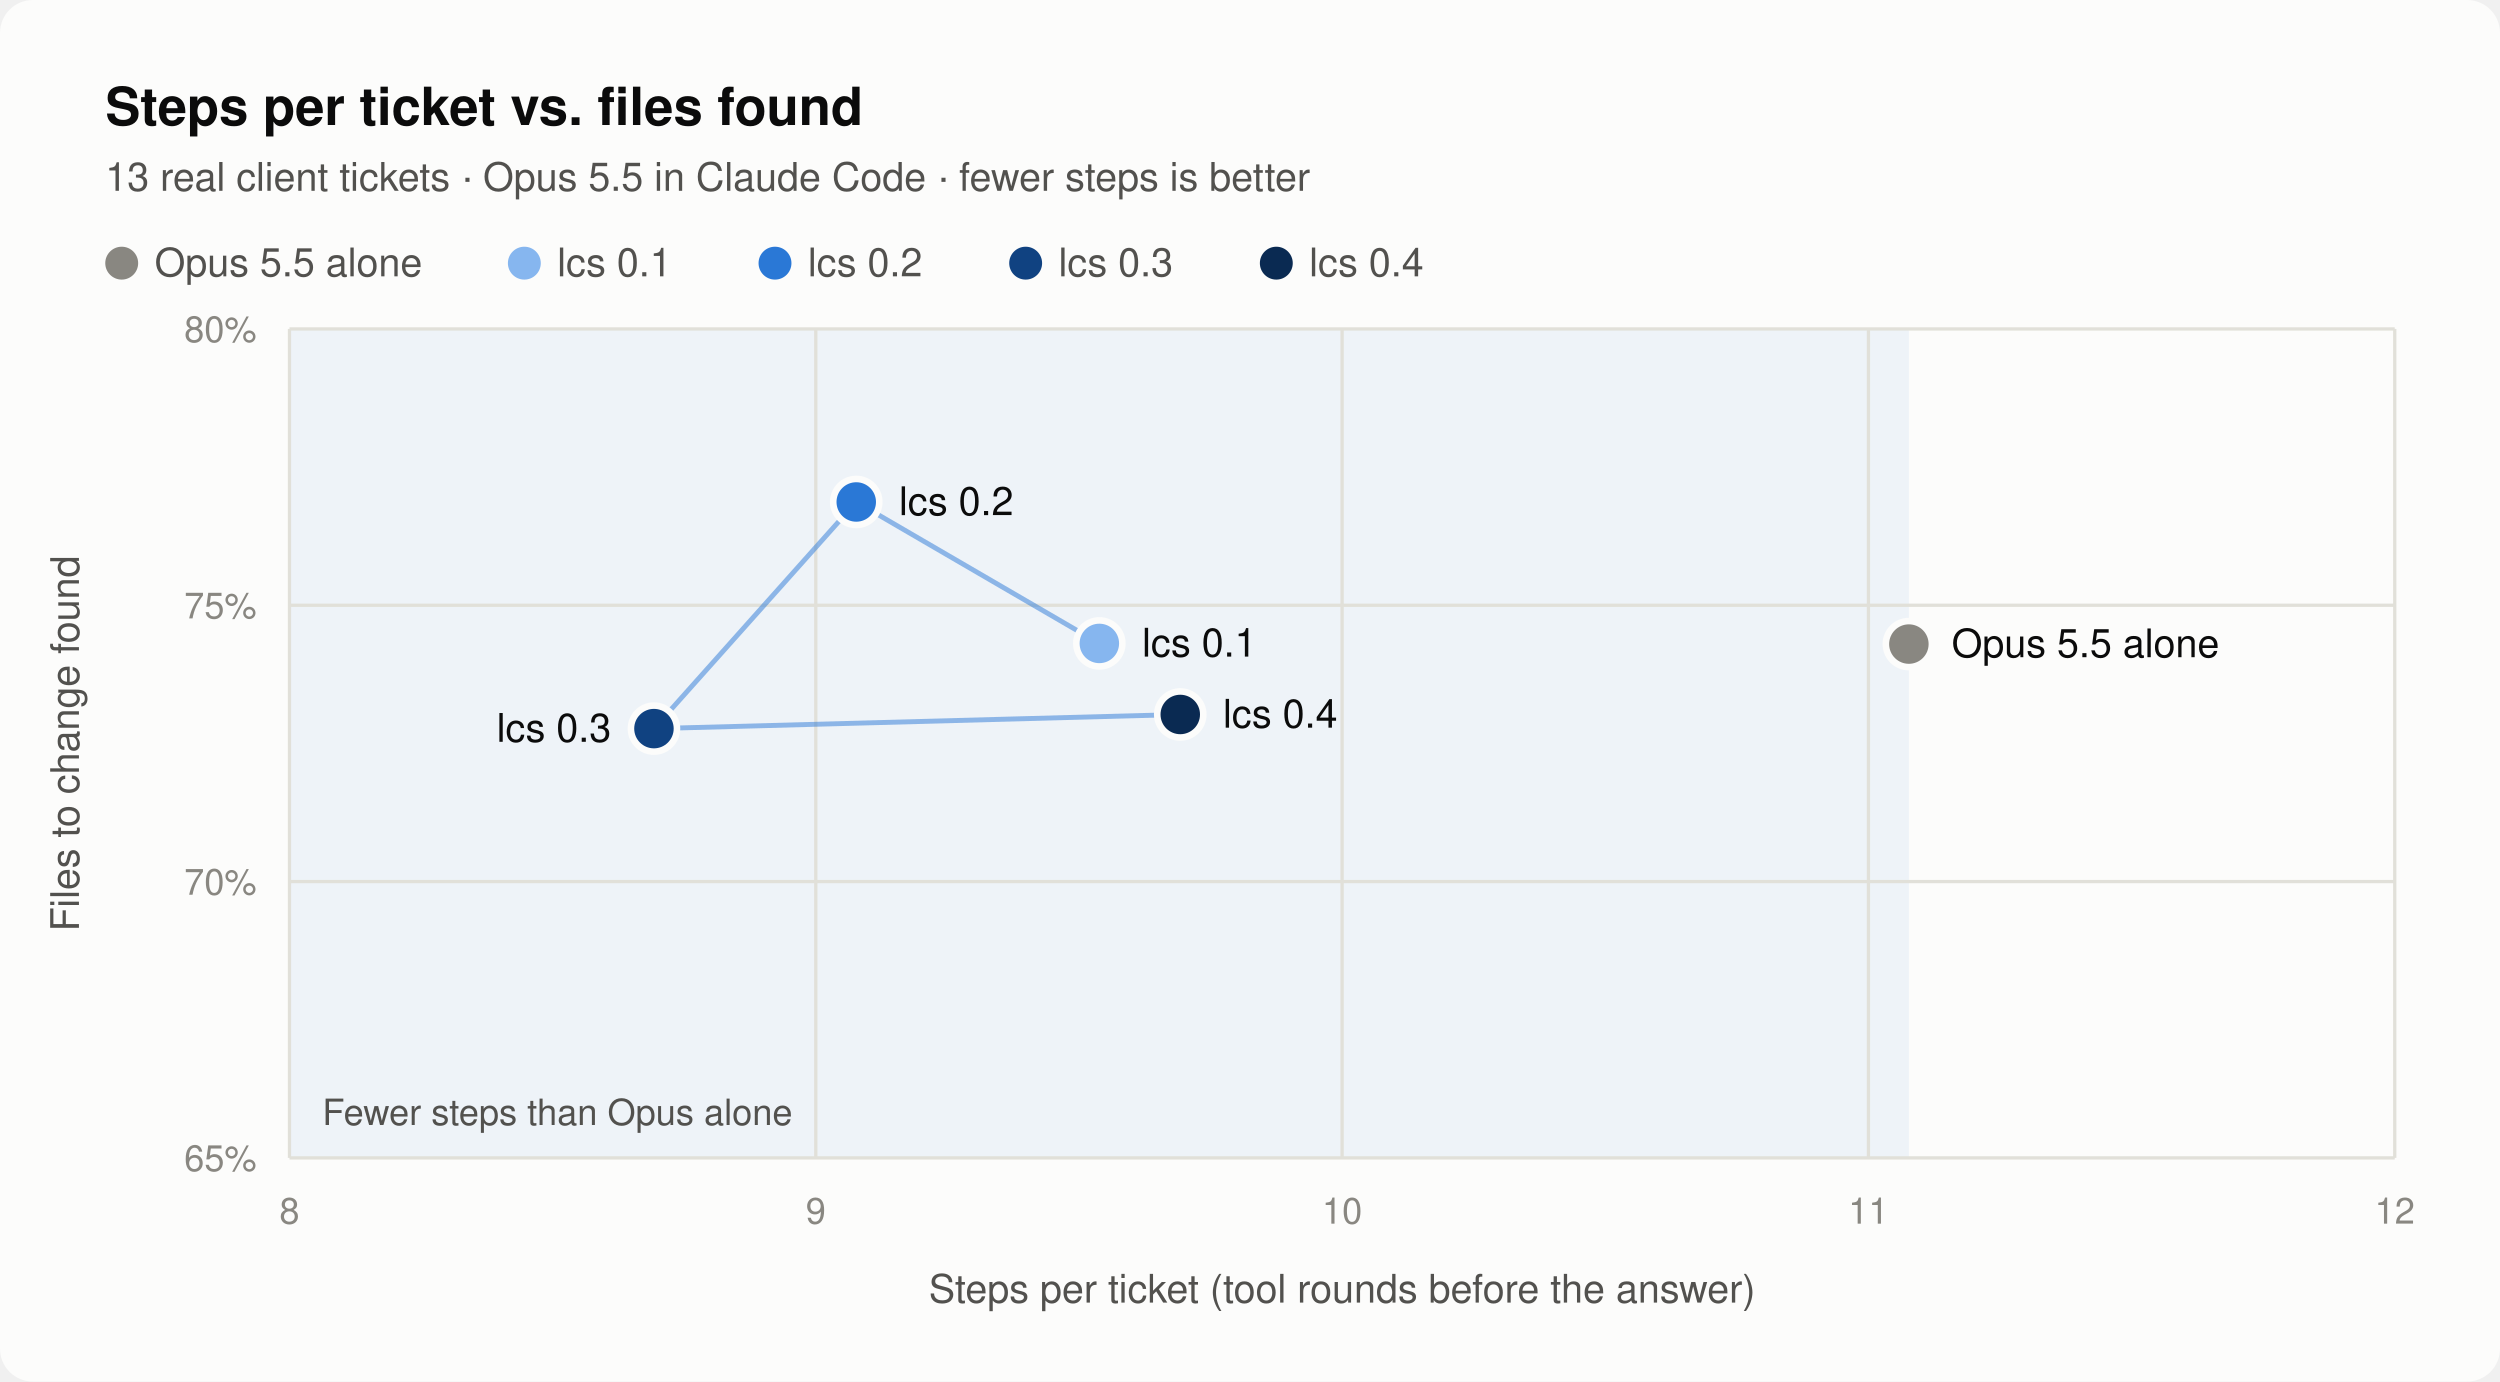
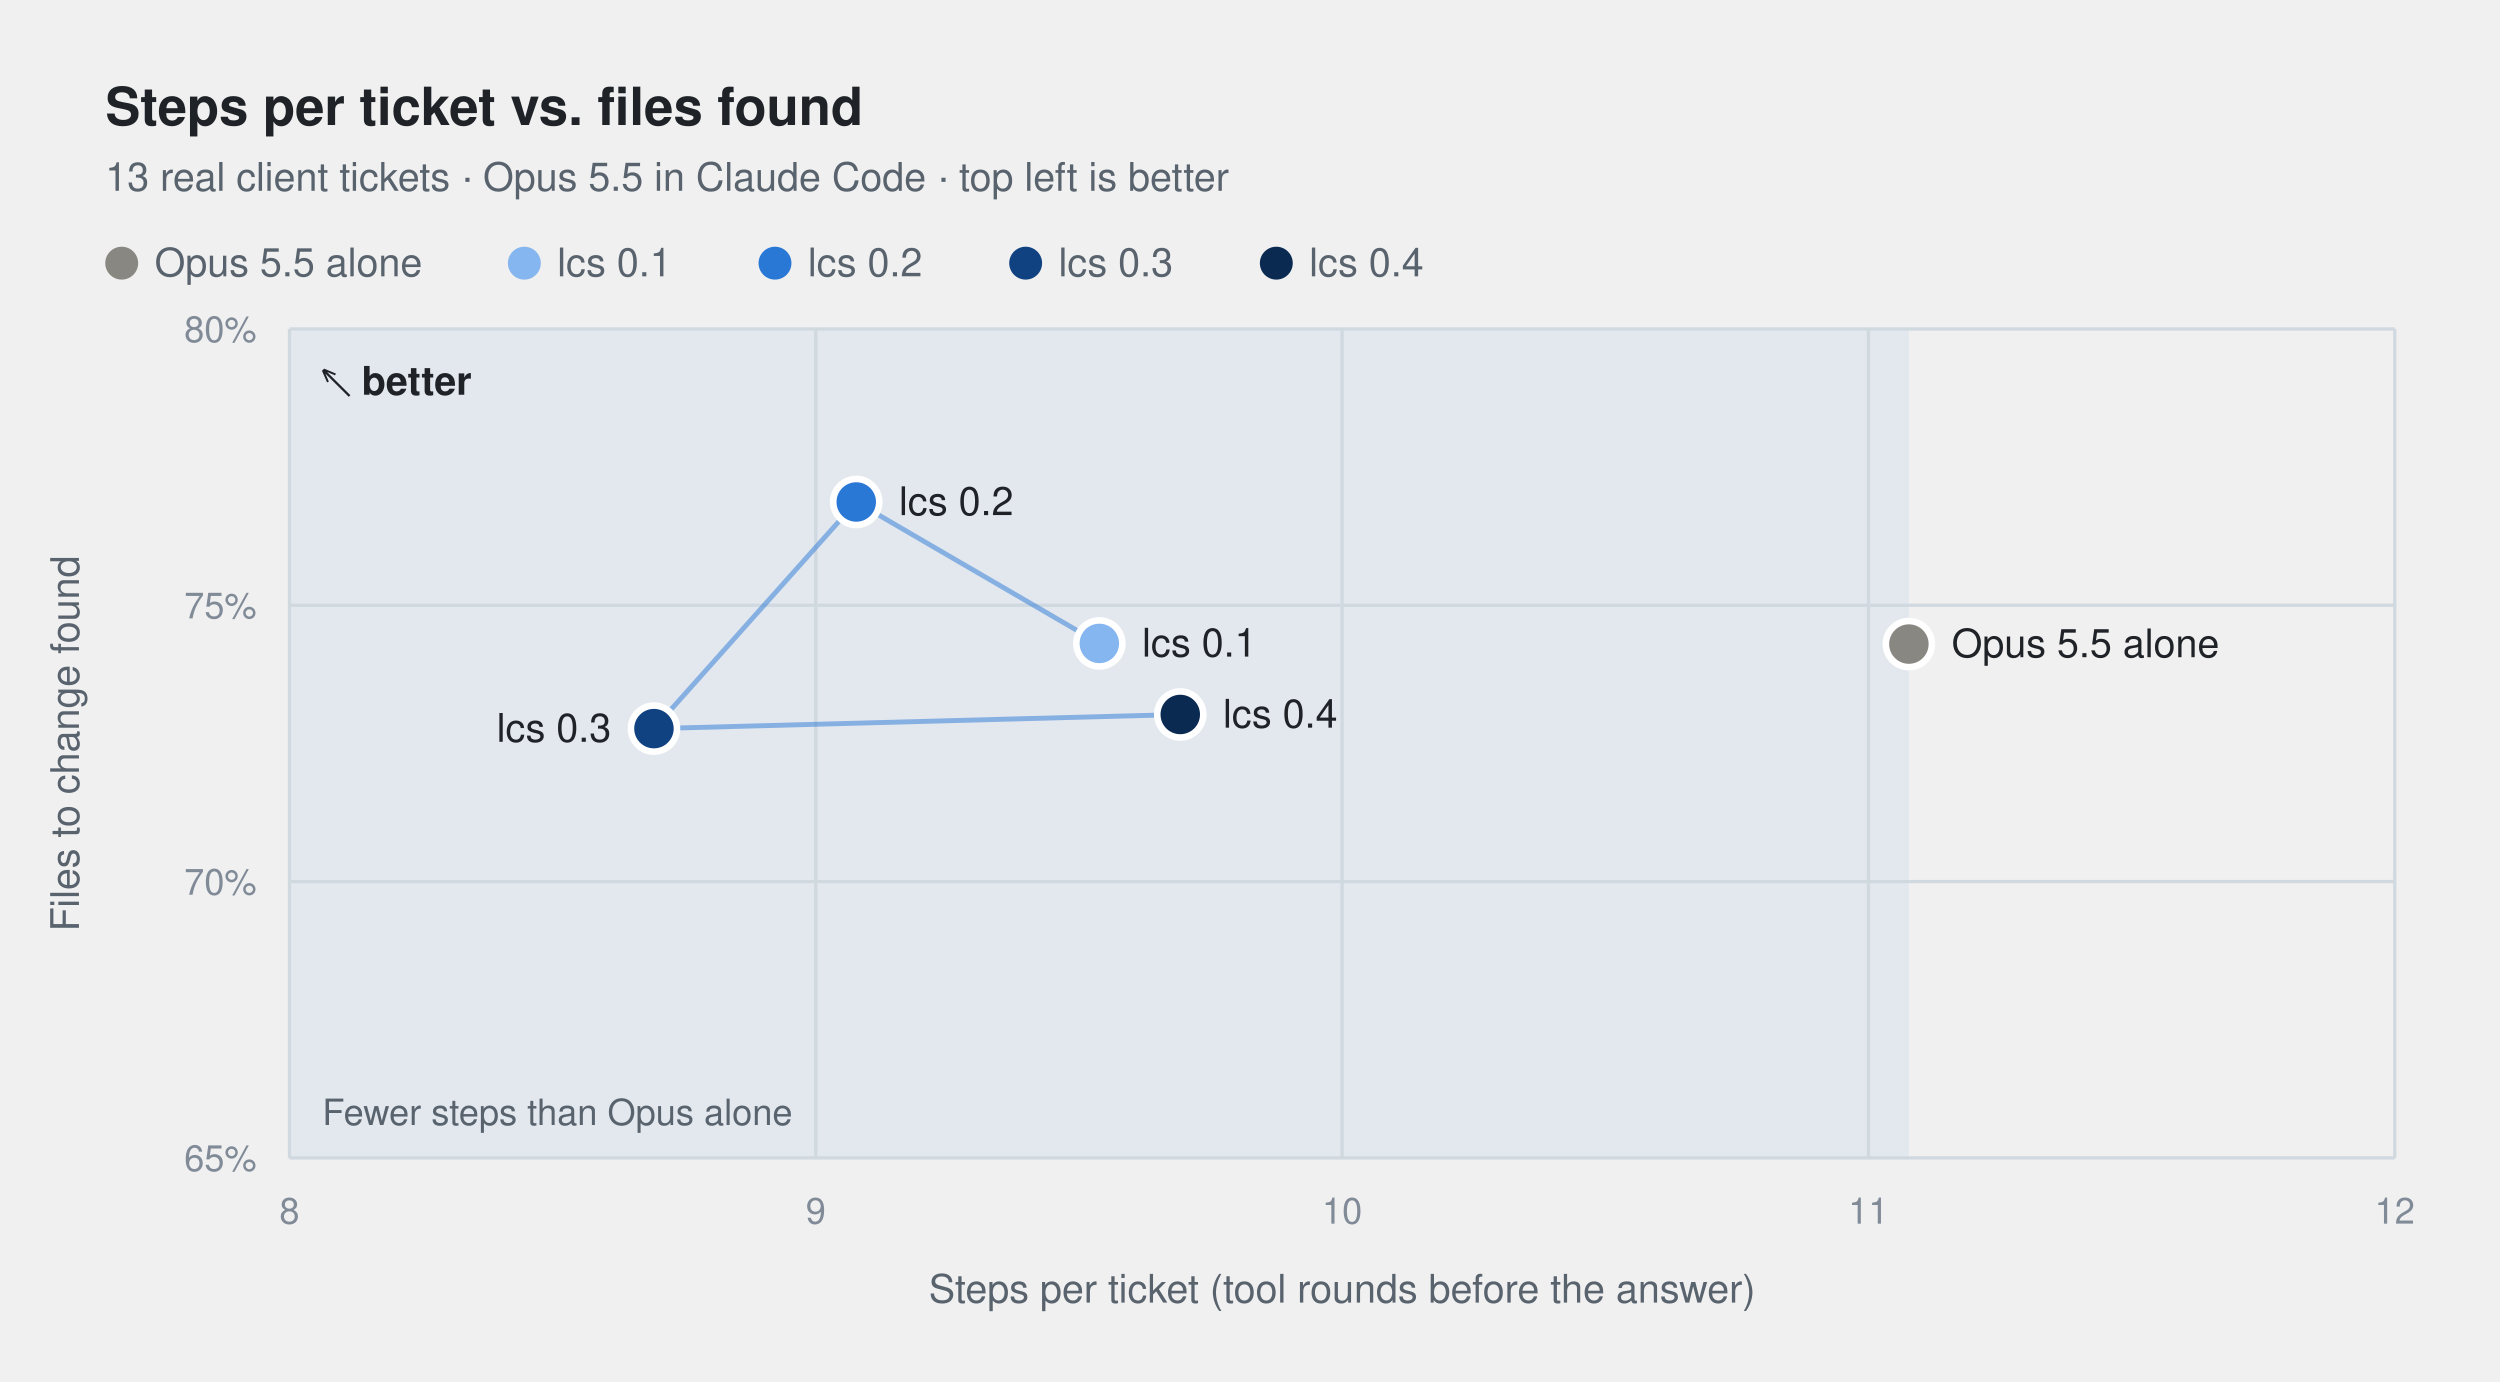
<svg xmlns="http://www.w3.org/2000/svg" viewBox="0 0 760 420" width="760" height="420" role="img" aria-label="Steps per ticket vs. files found. Opus 5.5 alone: 11.1 steps, 74% of files found; lcs 0.1: 9.5 steps, 74% of files found; lcs 0.2: 9.1 steps, 77% of files found; lcs 0.3: 8.7 steps, 73% of files found; lcs 0.4: 9.7 steps, 73% of files found">
-   <rect width="760" height="420" rx="10" fill="#fcfcfb" />
-   <text x="32.0" y="38.0" font-family="system-ui,-apple-system,Segoe UI,Helvetica,Arial,sans-serif" font-size="16" font-weight="600" fill="#0b0b0b" text-anchor="start">Steps per ticket vs. files found</text>
-   <text x="32.0" y="58.0" font-family="system-ui,-apple-system,Segoe UI,Helvetica,Arial,sans-serif" font-size="12" font-weight="400" fill="#52514e" text-anchor="start">13 real client tickets · Opus 5.5 in Claude Code · fewer steps is better</text>
+   <text x="32.0" y="38.0" font-family="system-ui,-apple-system,Segoe UI,Helvetica,Arial,sans-serif" font-size="16" font-weight="600" fill="#1f2328" text-anchor="start">Steps per ticket vs. files found</text>
+   <text x="32.0" y="58.0" font-family="system-ui,-apple-system,Segoe UI,Helvetica,Arial,sans-serif" font-size="12" font-weight="400" fill="#59636e" text-anchor="start">13 real client tickets · Opus 5.5 in Claude Code · top left is better</text>
  <circle cx="37" cy="80" r="5" fill="#898781" />
-   <text x="47.0" y="84.0" font-family="system-ui,-apple-system,Segoe UI,Helvetica,Arial,sans-serif" font-size="12" font-weight="400" fill="#52514e" text-anchor="start">Opus 5.5 alone</text>
+   <text x="47.0" y="84.0" font-family="system-ui,-apple-system,Segoe UI,Helvetica,Arial,sans-serif" font-size="12" font-weight="400" fill="#59636e" text-anchor="start">Opus 5.5 alone</text>
  <circle cx="159.4" cy="80" r="5" fill="#86b6ef" />
-   <text x="169.4" y="84.0" font-family="system-ui,-apple-system,Segoe UI,Helvetica,Arial,sans-serif" font-size="12" font-weight="400" fill="#52514e" text-anchor="start">lcs 0.1</text>
+   <text x="169.4" y="84.0" font-family="system-ui,-apple-system,Segoe UI,Helvetica,Arial,sans-serif" font-size="12" font-weight="400" fill="#59636e" text-anchor="start">lcs 0.1</text>
  <circle cx="235.6" cy="80" r="5" fill="#2a78d6" />
-   <text x="245.6" y="84.0" font-family="system-ui,-apple-system,Segoe UI,Helvetica,Arial,sans-serif" font-size="12" font-weight="400" fill="#52514e" text-anchor="start">lcs 0.2</text>
+   <text x="245.6" y="84.0" font-family="system-ui,-apple-system,Segoe UI,Helvetica,Arial,sans-serif" font-size="12" font-weight="400" fill="#59636e" text-anchor="start">lcs 0.2</text>
  <circle cx="311.8" cy="80" r="5" fill="#104281" />
-   <text x="321.8" y="84.0" font-family="system-ui,-apple-system,Segoe UI,Helvetica,Arial,sans-serif" font-size="12" font-weight="400" fill="#52514e" text-anchor="start">lcs 0.3</text>
+   <text x="321.8" y="84.0" font-family="system-ui,-apple-system,Segoe UI,Helvetica,Arial,sans-serif" font-size="12" font-weight="400" fill="#59636e" text-anchor="start">lcs 0.3</text>
  <circle cx="388" cy="80" r="5" fill="#0a2a52" />
-   <text x="398.0" y="84.0" font-family="system-ui,-apple-system,Segoe UI,Helvetica,Arial,sans-serif" font-size="12" font-weight="400" fill="#52514e" text-anchor="start">lcs 0.4</text>
+   <text x="398.0" y="84.0" font-family="system-ui,-apple-system,Segoe UI,Helvetica,Arial,sans-serif" font-size="12" font-weight="400" fill="#59636e" text-anchor="start">lcs 0.4</text>
  <rect x="88" y="100" width="492.3" height="252" fill="#2a78d6" opacity="0.07" />
-   <text x="98.0" y="342.0" font-family="system-ui,-apple-system,Segoe UI,Helvetica,Arial,sans-serif" font-size="11" font-weight="400" fill="#52514e" text-anchor="start">Fewer steps than Opus alone</text>
-   <line x1="88.0" x2="88.0" y1="100" y2="352" stroke="#e1e0d9" />
-   <text x="88.0" y="372.0" font-family="system-ui,-apple-system,Segoe UI,Helvetica,Arial,sans-serif" font-size="11" font-weight="400" fill="#898781" text-anchor="middle" font-variant-numeric="tabular-nums">8</text>
-   <line x1="248.0" x2="248.0" y1="100" y2="352" stroke="#e1e0d9" />
-   <text x="248.0" y="372.0" font-family="system-ui,-apple-system,Segoe UI,Helvetica,Arial,sans-serif" font-size="11" font-weight="400" fill="#898781" text-anchor="middle" font-variant-numeric="tabular-nums">9</text>
-   <line x1="408.0" x2="408.0" y1="100" y2="352" stroke="#e1e0d9" />
-   <text x="408.0" y="372.0" font-family="system-ui,-apple-system,Segoe UI,Helvetica,Arial,sans-serif" font-size="11" font-weight="400" fill="#898781" text-anchor="middle" font-variant-numeric="tabular-nums">10</text>
-   <line x1="568.0" x2="568.0" y1="100" y2="352" stroke="#e1e0d9" />
-   <text x="568.0" y="372.0" font-family="system-ui,-apple-system,Segoe UI,Helvetica,Arial,sans-serif" font-size="11" font-weight="400" fill="#898781" text-anchor="middle" font-variant-numeric="tabular-nums">11</text>
-   <line x1="728.0" x2="728.0" y1="100" y2="352" stroke="#e1e0d9" />
-   <text x="728.0" y="372.0" font-family="system-ui,-apple-system,Segoe UI,Helvetica,Arial,sans-serif" font-size="11" font-weight="400" fill="#898781" text-anchor="middle" font-variant-numeric="tabular-nums">12</text>
-   <line x1="88" x2="728" y1="352.0" y2="352.0" stroke="#e1e0d9" />
-   <text x="78.0" y="356.0" font-family="system-ui,-apple-system,Segoe UI,Helvetica,Arial,sans-serif" font-size="11" font-weight="400" fill="#898781" text-anchor="end" font-variant-numeric="tabular-nums">65%</text>
-   <line x1="88" x2="728" y1="268.0" y2="268.0" stroke="#e1e0d9" />
-   <text x="78.0" y="272.0" font-family="system-ui,-apple-system,Segoe UI,Helvetica,Arial,sans-serif" font-size="11" font-weight="400" fill="#898781" text-anchor="end" font-variant-numeric="tabular-nums">70%</text>
-   <line x1="88" x2="728" y1="184.0" y2="184.0" stroke="#e1e0d9" />
-   <text x="78.0" y="188.0" font-family="system-ui,-apple-system,Segoe UI,Helvetica,Arial,sans-serif" font-size="11" font-weight="400" fill="#898781" text-anchor="end" font-variant-numeric="tabular-nums">75%</text>
-   <line x1="88" x2="728" y1="100.0" y2="100.0" stroke="#e1e0d9" />
-   <text x="78.0" y="104.0" font-family="system-ui,-apple-system,Segoe UI,Helvetica,Arial,sans-serif" font-size="11" font-weight="400" fill="#898781" text-anchor="end" font-variant-numeric="tabular-nums">80%</text>
-   <text x="408.0" y="396.0" font-family="system-ui,-apple-system,Segoe UI,Helvetica,Arial,sans-serif" font-size="12" font-weight="400" fill="#52514e" text-anchor="middle">Steps per ticket (tool rounds before the answer)</text>
-   <text x="24.0" y="226.0" font-family="system-ui,-apple-system,Segoe UI,Helvetica,Arial,sans-serif" font-size="12" font-weight="400" fill="#52514e" text-anchor="middle" transform="rotate(-90 24 226.0)">Files to change found</text>
+   <text x="98.0" y="342.0" font-family="system-ui,-apple-system,Segoe UI,Helvetica,Arial,sans-serif" font-size="11" font-weight="400" fill="#59636e" text-anchor="start">Fewer steps than Opus alone</text>
+   <text x="98.0" y="120.0" font-family="system-ui,-apple-system,Segoe UI,Helvetica,Arial,sans-serif" font-size="12" font-weight="600" fill="#1f2328" text-anchor="start">↖ better</text>
+   <line x1="88.0" x2="88.0" y1="100" y2="352" stroke="#d1d9e0" />
+   <text x="88.0" y="372.0" font-family="system-ui,-apple-system,Segoe UI,Helvetica,Arial,sans-serif" font-size="11" font-weight="400" fill="#818b98" text-anchor="middle" font-variant-numeric="tabular-nums">8</text>
+   <line x1="248.0" x2="248.0" y1="100" y2="352" stroke="#d1d9e0" />
+   <text x="248.0" y="372.0" font-family="system-ui,-apple-system,Segoe UI,Helvetica,Arial,sans-serif" font-size="11" font-weight="400" fill="#818b98" text-anchor="middle" font-variant-numeric="tabular-nums">9</text>
+   <line x1="408.0" x2="408.0" y1="100" y2="352" stroke="#d1d9e0" />
+   <text x="408.0" y="372.0" font-family="system-ui,-apple-system,Segoe UI,Helvetica,Arial,sans-serif" font-size="11" font-weight="400" fill="#818b98" text-anchor="middle" font-variant-numeric="tabular-nums">10</text>
+   <line x1="568.0" x2="568.0" y1="100" y2="352" stroke="#d1d9e0" />
+   <text x="568.0" y="372.0" font-family="system-ui,-apple-system,Segoe UI,Helvetica,Arial,sans-serif" font-size="11" font-weight="400" fill="#818b98" text-anchor="middle" font-variant-numeric="tabular-nums">11</text>
+   <line x1="728.0" x2="728.0" y1="100" y2="352" stroke="#d1d9e0" />
+   <text x="728.0" y="372.0" font-family="system-ui,-apple-system,Segoe UI,Helvetica,Arial,sans-serif" font-size="11" font-weight="400" fill="#818b98" text-anchor="middle" font-variant-numeric="tabular-nums">12</text>
+   <line x1="88" x2="728" y1="352.0" y2="352.0" stroke="#d1d9e0" />
+   <text x="78.0" y="356.0" font-family="system-ui,-apple-system,Segoe UI,Helvetica,Arial,sans-serif" font-size="11" font-weight="400" fill="#818b98" text-anchor="end" font-variant-numeric="tabular-nums">65%</text>
+   <line x1="88" x2="728" y1="268.0" y2="268.0" stroke="#d1d9e0" />
+   <text x="78.0" y="272.0" font-family="system-ui,-apple-system,Segoe UI,Helvetica,Arial,sans-serif" font-size="11" font-weight="400" fill="#818b98" text-anchor="end" font-variant-numeric="tabular-nums">70%</text>
+   <line x1="88" x2="728" y1="184.0" y2="184.0" stroke="#d1d9e0" />
+   <text x="78.0" y="188.0" font-family="system-ui,-apple-system,Segoe UI,Helvetica,Arial,sans-serif" font-size="11" font-weight="400" fill="#818b98" text-anchor="end" font-variant-numeric="tabular-nums">75%</text>
+   <line x1="88" x2="728" y1="100.0" y2="100.0" stroke="#d1d9e0" />
+   <text x="78.0" y="104.0" font-family="system-ui,-apple-system,Segoe UI,Helvetica,Arial,sans-serif" font-size="11" font-weight="400" fill="#818b98" text-anchor="end" font-variant-numeric="tabular-nums">80%</text>
+   <text x="408.0" y="396.0" font-family="system-ui,-apple-system,Segoe UI,Helvetica,Arial,sans-serif" font-size="12" font-weight="400" fill="#59636e" text-anchor="middle">Steps per ticket (tool rounds before the answer)</text>
+   <text x="24.0" y="226.0" font-family="system-ui,-apple-system,Segoe UI,Helvetica,Arial,sans-serif" font-size="12" font-weight="400" fill="#59636e" text-anchor="middle" transform="rotate(-90 24 226.0)">Files to change found</text>
  <polyline points="334.2,195.6 260.3,152.6 198.8,221.5 358.8,217.2" fill="none" stroke="#2a78d6" stroke-width="1.5" opacity="0.5" />
  <g>
-     <circle cx="580.3" cy="195.8" r="7" fill="#898781" stroke="#fcfcfb" stroke-width="2" />
-     <text x="593.3" y="199.8" font-family="system-ui,-apple-system,Segoe UI,Helvetica,Arial,sans-serif" font-size="12" font-weight="500" fill="#0b0b0b" text-anchor="start">Opus 5.5 alone</text>
+     <circle cx="580.3" cy="195.8" r="7" fill="#898781" stroke="#ffffff" stroke-width="2" />
+     <text x="593.3" y="199.8" font-family="system-ui,-apple-system,Segoe UI,Helvetica,Arial,sans-serif" font-size="12" font-weight="500" fill="#1f2328" text-anchor="start">Opus 5.5 alone</text>
  </g>
  <g>
-     <circle cx="334.2" cy="195.6" r="7" fill="#86b6ef" stroke="#fcfcfb" stroke-width="2" />
-     <text x="347.2" y="199.6" font-family="system-ui,-apple-system,Segoe UI,Helvetica,Arial,sans-serif" font-size="12" font-weight="500" fill="#0b0b0b" text-anchor="start">lcs 0.1</text>
+     <circle cx="334.2" cy="195.6" r="7" fill="#86b6ef" stroke="#ffffff" stroke-width="2" />
+     <text x="347.2" y="199.6" font-family="system-ui,-apple-system,Segoe UI,Helvetica,Arial,sans-serif" font-size="12" font-weight="500" fill="#1f2328" text-anchor="start">lcs 0.1</text>
  </g>
  <g>
-     <circle cx="260.3" cy="152.6" r="7" fill="#2a78d6" stroke="#fcfcfb" stroke-width="2" />
-     <text x="273.3" y="156.6" font-family="system-ui,-apple-system,Segoe UI,Helvetica,Arial,sans-serif" font-size="12" font-weight="500" fill="#0b0b0b" text-anchor="start">lcs 0.2</text>
+     <circle cx="260.3" cy="152.6" r="7" fill="#2a78d6" stroke="#ffffff" stroke-width="2" />
+     <text x="273.3" y="156.6" font-family="system-ui,-apple-system,Segoe UI,Helvetica,Arial,sans-serif" font-size="12" font-weight="500" fill="#1f2328" text-anchor="start">lcs 0.2</text>
  </g>
  <g>
-     <circle cx="198.8" cy="221.5" r="7" fill="#104281" stroke="#fcfcfb" stroke-width="2" />
-     <text x="185.8" y="225.5" font-family="system-ui,-apple-system,Segoe UI,Helvetica,Arial,sans-serif" font-size="12" font-weight="500" fill="#0b0b0b" text-anchor="end">lcs 0.3</text>
+     <circle cx="198.8" cy="221.5" r="7" fill="#104281" stroke="#ffffff" stroke-width="2" />
+     <text x="185.8" y="225.5" font-family="system-ui,-apple-system,Segoe UI,Helvetica,Arial,sans-serif" font-size="12" font-weight="500" fill="#1f2328" text-anchor="end">lcs 0.3</text>
  </g>
  <g>
-     <circle cx="358.8" cy="217.2" r="7" fill="#0a2a52" stroke="#fcfcfb" stroke-width="2" />
-     <text x="371.8" y="221.2" font-family="system-ui,-apple-system,Segoe UI,Helvetica,Arial,sans-serif" font-size="12" font-weight="500" fill="#0b0b0b" text-anchor="start">lcs 0.4</text>
+     <circle cx="358.8" cy="217.2" r="7" fill="#0a2a52" stroke="#ffffff" stroke-width="2" />
+     <text x="371.8" y="221.2" font-family="system-ui,-apple-system,Segoe UI,Helvetica,Arial,sans-serif" font-size="12" font-weight="500" fill="#1f2328" text-anchor="start">lcs 0.4</text>
  </g>
</svg>
